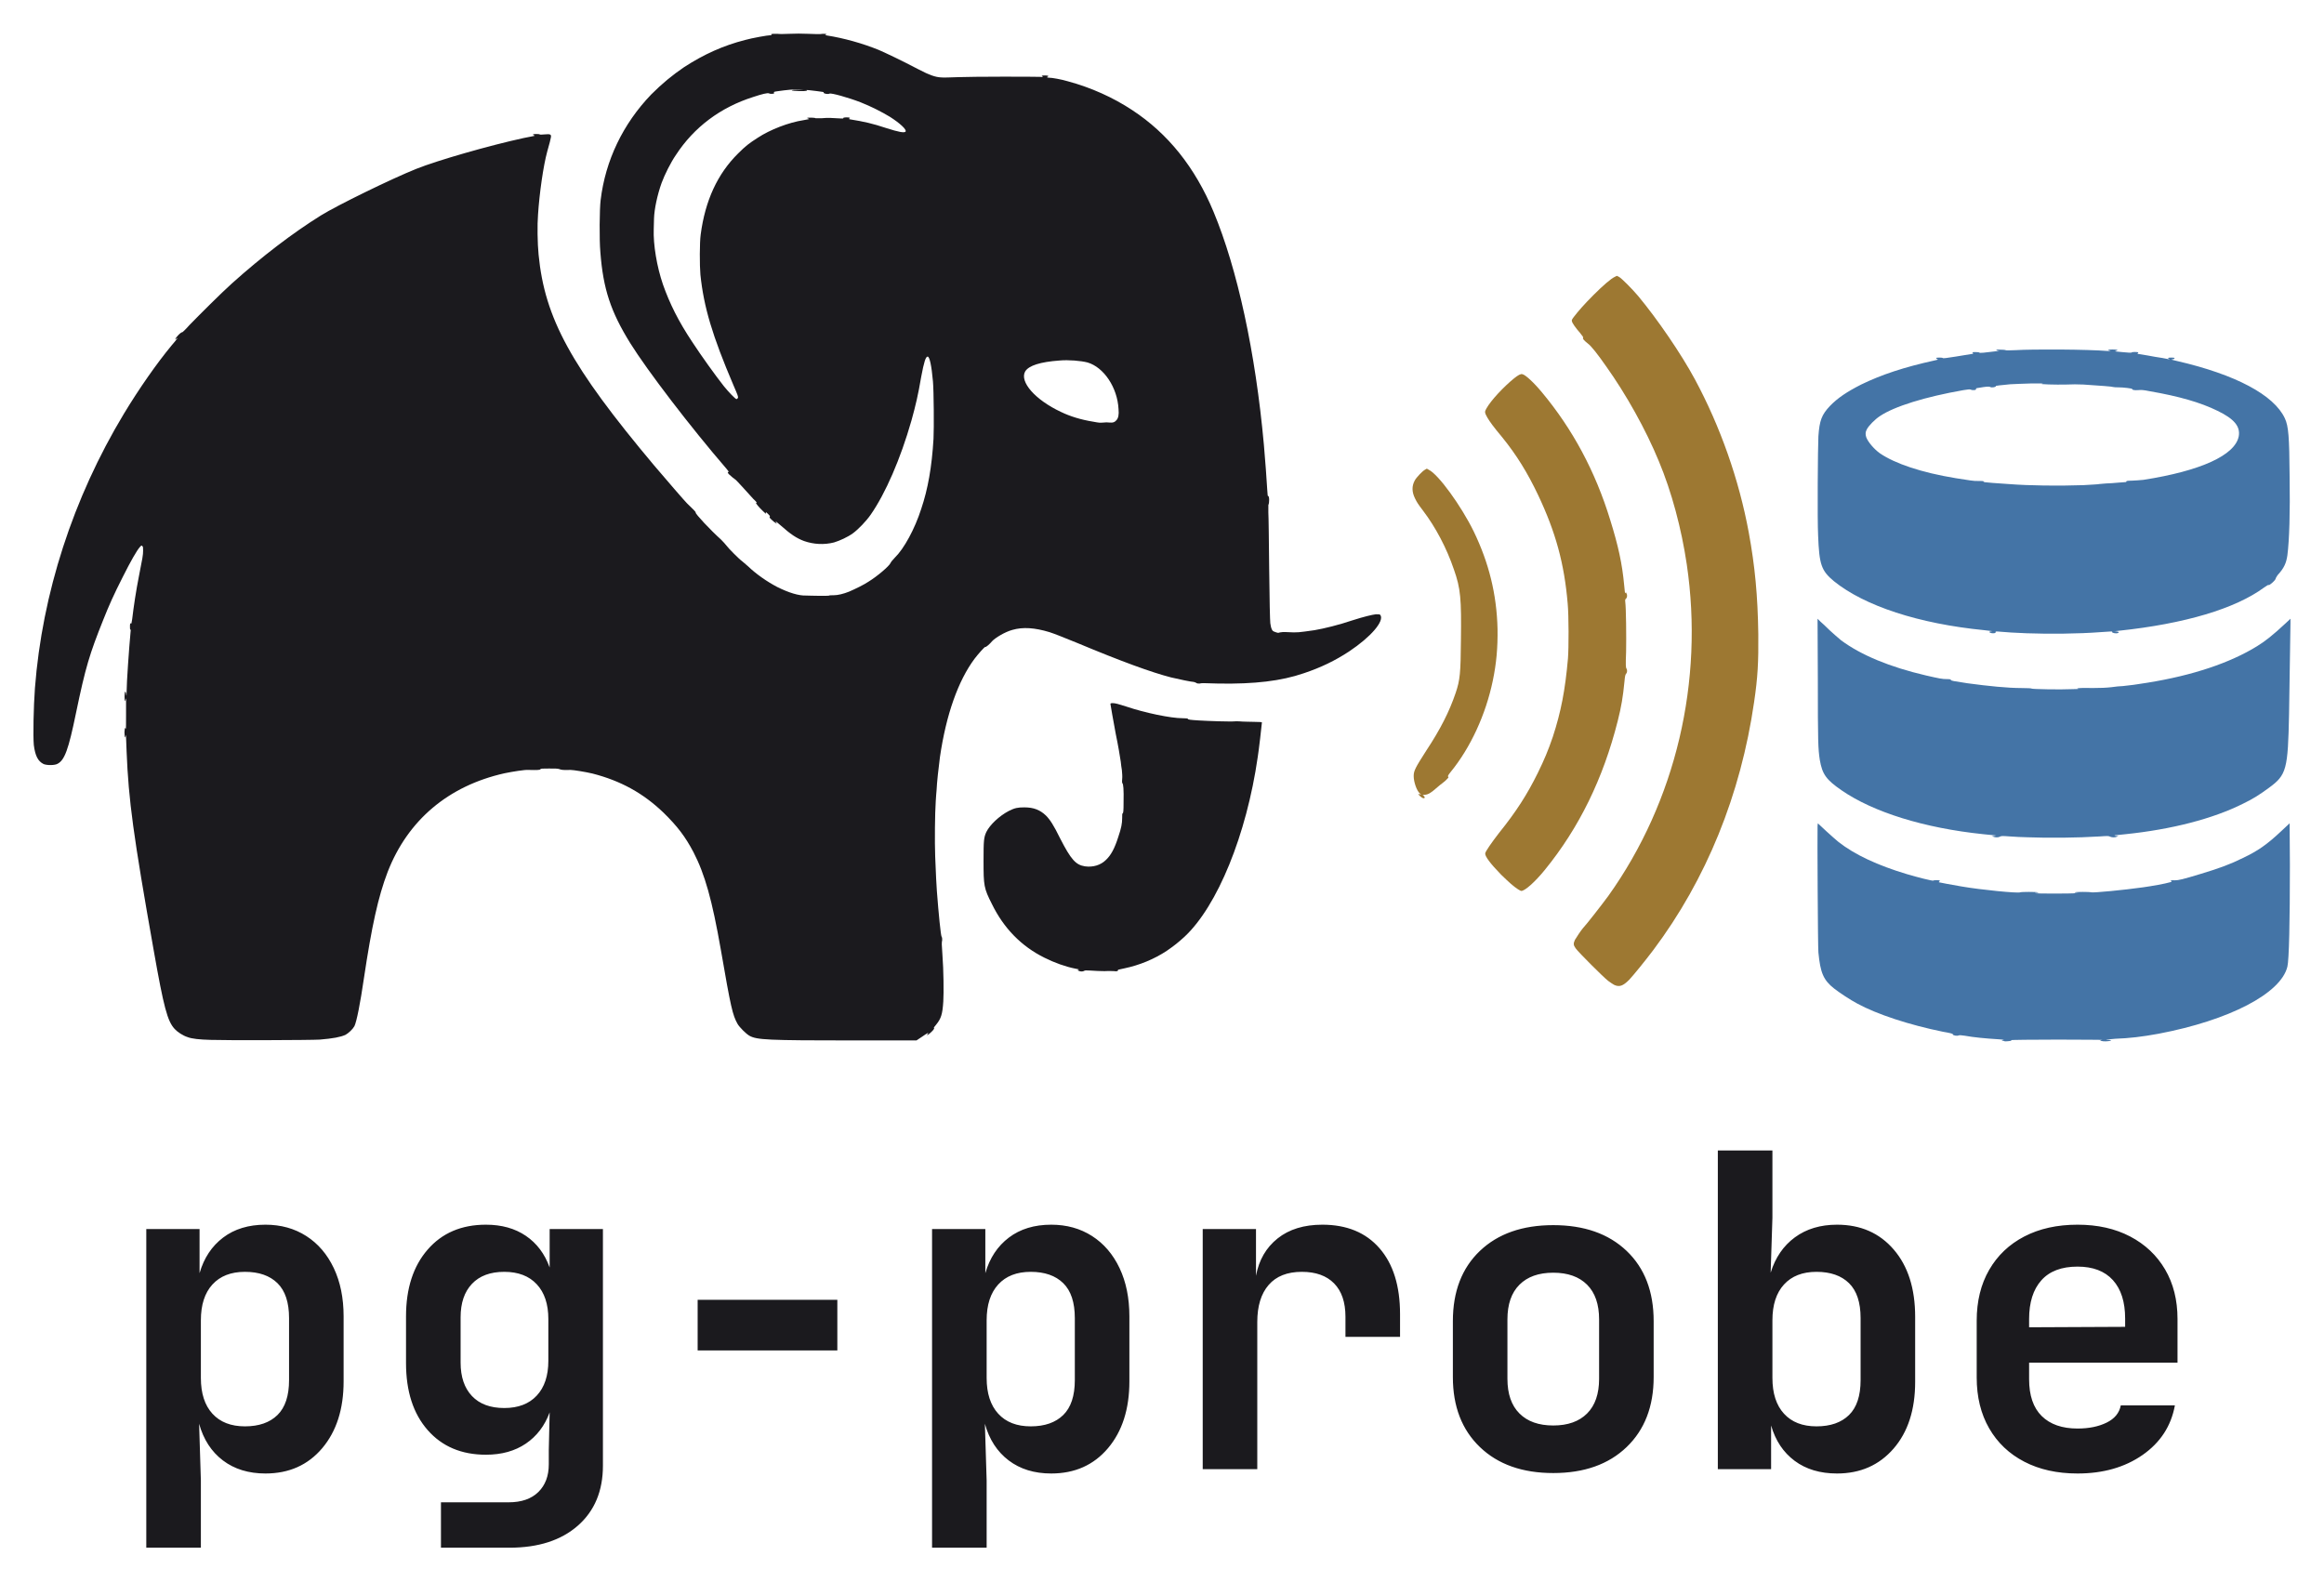
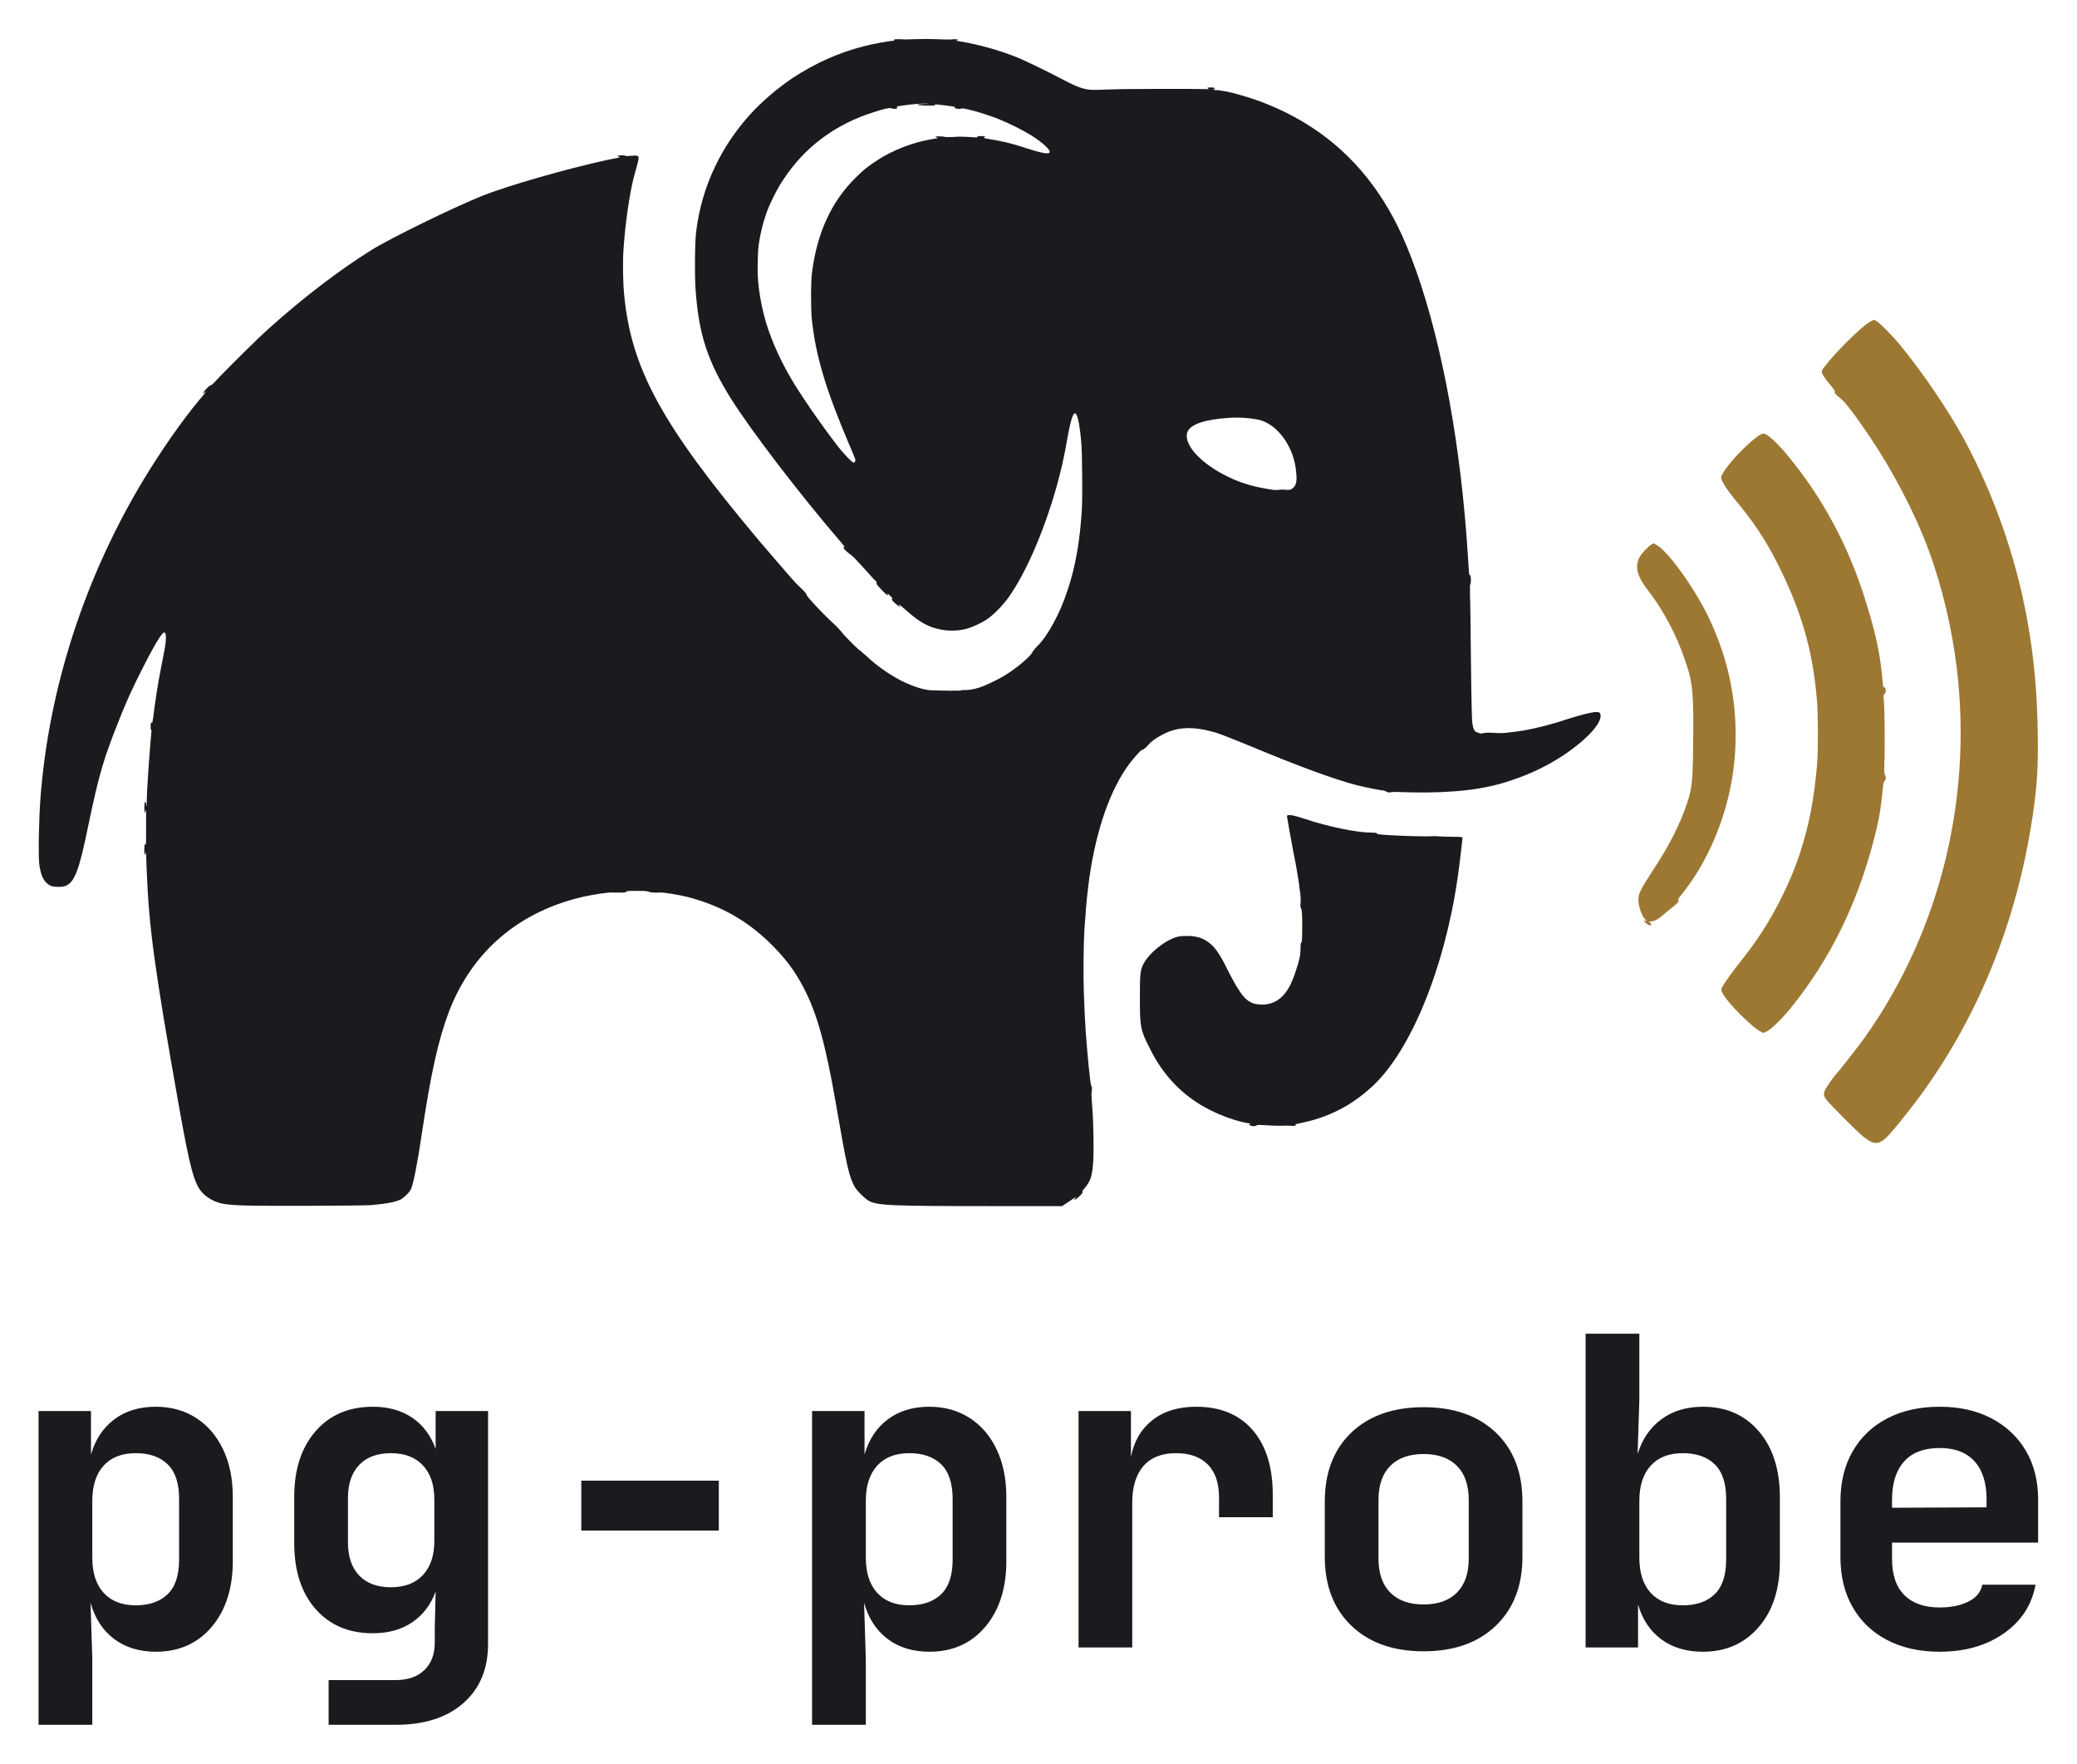
- <svg xmlns="http://www.w3.org/2000/svg" viewBox="621.7 320.2 831.5 565.8" role="img" aria-label="pg-probe">
+ <svg xmlns="http://www.w3.org/2000/svg" viewBox="621.7 320.2 641.2 544.4" role="img" aria-label="pg-probe">
  <path fill="#1b1a1e" fill-rule="evenodd" d="M697.1 692.3C693.1 692.2 690.3 691.9 688.8 691.3C687.2 690.8 685.2 689.5 684.2 688.4C681.6 685.6 680.3 680.7 676.7 660.3C669.4 619.1 667.7 606.6 667 589.2C666.9 586.9 666.8 584.6 666.8 584C666.8 582.9 666.8 582.9 666.6 583.8C666.4 584.2 666.4 584.2 666.3 583.4C666.1 581.9 666.4 579.9 666.7 581C666.8 581.1 666.8 578.7 666.8 575.6C666.8 572.5 666.8 570 666.8 570.1C666.7 570.2 666.6 570.5 666.6 570.8C666.4 571.2 666.4 571.2 666.3 570.4C666.2 569.4 666.3 567.7 666.5 567.7C666.6 567.7 666.7 567.9 666.8 568.3C666.9 569.5 667 569.4 667 567.8C667 564.4 667.9 551.8 668.4 546.5C668.5 545.8 668.5 545.5 668.4 545.5C668.2 545.5 668.2 545.1 668.2 544.4C668.2 543.3 668.3 543.1 668.6 543.3C668.7 543.5 668.8 543 669 541.7C669.5 537.4 670.4 531.4 671.4 526.4C672.7 519.8 672.9 518.9 672.9 517.2C672.9 516.1 672.9 515.8 672.6 515.6C672.4 515.3 672.3 515.3 671.7 516C670.7 517.1 668.5 520.9 665.6 526.7C662.4 533 660.7 536.8 658.6 542.1C653.8 554.1 652.3 558.9 648.9 575.3C646.2 588.5 644.8 592.2 642.3 593.5C641.3 594.1 638.5 594.1 637.3 593.6C635.3 592.6 634.3 590.7 633.8 586.8C633.5 583.6 633.7 573.1 634.2 566.4C636.8 532.6 647.8 498.5 666 468.3C671.5 459.2 677.8 450.2 683.1 443.8C685.1 441.5 685.7 440.6 684.8 441.4C684.3 441.9 684.3 441.6 684.8 440.9C685.6 439.9 686.6 439 686.9 439.1C687 439.1 688 438.2 689.5 436.5C692.9 433 700.9 425 704.7 421.6C715.4 412 726.4 403.6 736.5 397.3C742.3 393.7 761.7 384.2 770.7 380.6C778.2 377.6 796.6 372.3 809 369.6C811.2 369.2 812.9 368.8 813 368.8C813 368.7 812.9 368.6 812.7 368.6C812.5 368.5 812.4 368.4 812.4 368.3C812.6 368.1 814.6 368.1 814.8 368.3C814.9 368.4 815.5 368.4 816.4 368.3C817.5 368.2 818.1 368.2 818.4 368.3C819.1 368.6 819.1 368.7 817.5 374.4C816.1 379.5 814.7 389.3 814.2 397C813.9 400.6 814 407.3 814.4 411.3C816.6 434.1 826 451.3 855.7 486.7C860.8 492.7 866.6 499.4 867.5 500.3C869.8 502.5 870.7 503.4 870.6 503.6C870.4 504 875.9 509.9 879.7 513.3C880.4 514 881.3 515 881.6 515.4C882.2 516.3 886.4 520.5 887.2 521C887.4 521.1 888.3 522 889.3 522.8C892.2 525.6 896.1 528.3 899.7 530.2C903.9 532.3 907.5 533.4 910.1 533.3C910.7 533.3 912.8 533.4 914.8 533.4C916.8 533.4 918.4 533.4 918.4 533.3C918.5 533.2 919.1 533.2 919.9 533.2C921.5 533.2 923.5 532.7 925.5 531.9C927.6 531 930.9 529.4 932.5 528.3C935.6 526.4 939.8 522.8 940.3 521.7C940.4 521.4 941.1 520.5 941.9 519.7C945.1 516.6 949 509.5 951.3 502.3C953.7 495.2 955.1 487.3 955.7 477.2C955.9 473.4 955.8 460 955.5 456.7C955 451 954.3 447.8 953.6 447.8C952.9 447.8 952.3 449.7 951.3 455C950.2 461.5 949.3 465.3 947.8 470.7C943.9 484.4 938.5 496.8 933.2 504.4C931.6 506.7 928.8 509.6 926.9 511C925 512.4 922.1 513.7 920.1 514.3C916.6 515.2 912.8 515 909.4 513.8C906.7 512.8 904.6 511.4 901 508.2C900 507.3 899.2 506.7 899.2 506.8C899.2 506.8 899.3 507 899.4 507.2C900 507.8 899.5 507.6 898.6 506.9C897.2 505.7 896.9 505.4 897.1 505.1C897.3 504.9 897.1 504.7 896.5 504.1C895.8 503.5 895.7 503.3 895.7 503.6C895.8 503.8 895.8 504 895.7 504C895.6 504 893.5 502 892.8 501.1C892.1 500.2 892 500 892.5 500.1C892.6 500.2 892.1 499.5 891.2 498.7C890.4 497.8 888.7 495.9 887.3 494.4C886 493 884.9 491.8 884.8 491.8C884.6 491.7 883.2 490.6 882.5 489.9C882 489.4 881.9 488.9 882.5 489.1C882.6 489.2 882.2 488.6 881.6 487.9C868.9 473.2 853.3 452.8 847.2 443C840.2 431.7 837.5 423.6 836.5 410.4C836.1 406 836.2 394.9 836.6 391.8C838.3 377.6 844.6 364.5 854.7 354C858.6 350.1 862.1 347.2 866.5 344.2C873.6 339.6 880.5 336.5 888.3 334.5C890.8 333.8 896.4 332.8 897.4 332.8C897.8 332.8 897.8 332.8 897.7 332.6C897.5 332.4 897.6 332.4 898.3 332.3C898.7 332.3 899.5 332.3 899.9 332.3C900.4 332.4 902.2 332.4 904.1 332.3C906.4 332.2 908.4 332.2 910.8 332.3C912.7 332.4 914.6 332.4 915.1 332.4C915.6 332.3 916.3 332.3 916.8 332.3C917.5 332.4 917.6 332.5 917.2 332.6C916.8 332.8 916.8 332.8 917.6 332.9C923.4 333.8 930.4 335.7 936.4 338.2C939.1 339.4 943.8 341.6 950.3 345C954.3 347.1 956.4 347.8 958.4 347.9C959.1 348 961.9 347.9 964.6 347.8C969.5 347.6 991 347.6 993.7 347.7C994.9 347.8 995 347.8 994.7 347.6C994.2 347.3 994.4 347.2 995.6 347.2C996.6 347.2 997.1 347.4 996.6 347.6C996.1 347.8 996.3 348 997 348C998.1 348 1001.5 348.6 1003.8 349.3C1012 351.5 1020 355.1 1026.8 359.6C1039.6 368 1049.3 380.1 1055.9 396C1064.4 416.4 1070.9 446.2 1073.9 479.3C1074.4 484.7 1074.9 492.1 1075.1 495.4C1075.2 497.3 1075.3 497.8 1075.4 497.7C1075.9 497.6 1075.9 500.2 1075.5 500.9C1075.5 501 1075.5 502.3 1075.5 503.6C1075.6 505 1075.7 514.1 1075.8 524C1075.9 535.1 1076.1 542.4 1076.2 543.2C1076.3 544 1076.5 544.9 1076.7 545.3C1077 546 1077.2 546.1 1078.1 546.4C1078.9 546.7 1079.1 546.7 1079.6 546.5C1080.1 546.4 1080.9 546.3 1082.4 546.4C1086 546.6 1086.3 546.5 1092 545.7C1095.5 545.1 1100.8 543.8 1105.5 542.2C1109.9 540.8 1112.5 540.2 1114 540C1115.2 540 1115.3 540 1115.6 540.3C1117 542.5 1112.2 548.1 1104.4 553.3C1099.4 556.6 1094.2 559.1 1088.2 561.1C1080.1 563.9 1070.5 565 1057.8 564.8C1051.5 564.6 1051.8 564.6 1050.9 564.8C1050.3 564.8 1050 564.8 1049.6 564.5C1049.2 564.3 1048.8 564.2 1048.7 564.2C1048 564.2 1043.6 563.3 1040.7 562.6C1033.7 560.8 1023 556.9 1007.2 550.3C1001.3 547.9 999.3 547.1 997.2 546.4C991.9 544.8 987.7 544.5 983.9 545.6C981.3 546.3 977.8 548.4 976.6 549.7C975.9 550.6 974.4 551.9 974.2 551.7C974 551.6 971.7 554.2 970.4 555.9C964.5 563.8 960.2 576 958 591.1C957.5 594.8 956.9 600.4 956.8 602.9C956.7 603.7 956.6 605.5 956.5 606.9C956.2 611.3 956.1 621.5 956.3 626.7C956.6 634.9 956.7 635.3 956.9 639C957.5 647 958.3 655 958.6 655.4C958.8 655.7 958.8 656 958.8 656.6C958.6 657.6 958.6 657.9 958.9 662.1C959.3 667.1 959.4 675.5 959.2 678.6C958.9 683.2 958.4 684.7 956.6 686.9C955.9 687.7 955.7 688 955.9 688.1C956.1 688.3 955.3 689.2 954.1 690.2C953.4 690.7 953.1 690.7 953.6 690.2C954.2 689.5 953.7 689.7 951.7 691.1L949.6 692.5L927.8 692.5C895.9 692.5 892.5 692.3 889.8 690.8C888.6 690.1 886.3 687.8 885.6 686.6C883.8 683.4 883.2 680.8 879.6 660C876.5 642.3 873.9 633 869.8 625.1C866.9 619.6 864.1 615.9 859.1 611C851.8 604 843.8 599.6 833.7 597C831.2 596.4 826.8 595.7 825.8 595.7C823.4 595.8 822.5 595.7 821.8 595.4C821.2 595.2 820.4 595.2 818.1 595.2C815.5 595.2 815.2 595.2 815 595.5C814.9 595.7 814 595.8 810.7 595.7C809.5 595.6 805.1 596.3 802.2 596.9C782.1 601.4 767.6 613.7 760.4 632.2C757 641.1 754.7 651.6 751.9 670.3C750.6 679.2 749.3 685.8 748.5 687.4C747.9 688.5 746.4 689.9 745.3 690.5C743.5 691.3 740.9 691.8 736.1 692.2C733 692.4 702.4 692.5 697.1 692.3ZM1007.7 667.6L1007.2 667.4L1007.6 667.2C1007.9 667.1 1007.7 667 1006.4 666.8C1002.9 666.1 999 664.7 995.4 662.9C987.1 658.8 980.8 652.3 976.6 643.7C973.7 638 973.6 637.1 973.6 628.2C973.6 620.9 973.7 619.9 974.6 617.9C975.9 615.3 979.2 612.2 982.6 610.4C984.8 609.3 985.8 609.1 988.2 609.1C991.5 609.1 993.8 610 995.9 612C997.4 613.5 998.7 615.5 1001 620.2C1004.9 627.8 1006.6 629.7 1009.9 630.2C1012.7 630.6 1015.5 629.8 1017.4 627.9C1019.2 626.2 1020.5 623.8 1021.8 619.7C1022.9 616.5 1023.2 614.8 1023.2 612.9C1023.2 611.7 1023.2 611.3 1023.4 611.2C1023.6 611.1 1023.7 610.5 1023.7 607.2C1023.8 602.7 1023.6 600.7 1023.3 600.5C1023.2 600.4 1023.1 600 1023.2 599C1023.3 598.1 1023.2 596.9 1023.1 595.8C1022.9 594.9 1022.8 593.5 1022.7 592.8C1022.4 590.8 1021.8 587.1 1020.9 582.8C1020.1 578.4 1019 572.4 1019 572.1C1019 571.9 1019.2 571.8 1019.8 571.8C1020.7 571.8 1021.8 572.1 1024.6 573C1031.4 575.3 1040.6 577.2 1044.8 577.2C1046.1 577.2 1046.7 577.3 1046.7 577.4C1046.7 577.7 1047.4 577.8 1050.7 578C1053.9 578.2 1062.3 578.5 1063.8 578.3C1064.5 578.3 1065.6 578.3 1066.3 578.4C1067 578.4 1068.8 578.5 1070.4 578.5C1072.5 578.5 1073.2 578.6 1073.2 578.7C1073.2 579.2 1072 589.4 1071.7 591.1C1067.7 618.9 1057.3 644.4 1045.5 655.4C1043.2 657.5 1041.8 658.6 1039.2 660.4C1034.7 663.4 1029.3 665.6 1024 666.7C1021.7 667.2 1021.6 667.2 1021.7 667.3C1021.9 667.6 1021.2 667.9 1020.4 667.7C1020.1 667.7 1018.5 667.6 1016.9 667.7C1015.4 667.7 1013.2 667.6 1012 667.5C1010.3 667.4 1009.9 667.4 1009.6 667.6C1009.2 667.9 1008.2 667.9 1007.7 667.6ZM1016.5 471.4C1017.1 471.3 1018 471.3 1018.7 471.4C1020 471.5 1020.5 471.3 1021.2 470.5C1021.8 469.8 1022.1 468.6 1021.9 466.6C1021.5 458.8 1016.6 451.6 1010.8 449.9C1008.5 449.3 1004 448.9 1000.8 449.2C993.9 449.7 989.8 451 988.5 453.1C986.4 456.8 992.1 463.3 1001.3 467.6C1004.6 469.2 1008.5 470.4 1012.9 471.1C1015 471.5 1015.2 471.5 1016.5 471.4ZM885.7 462.6C885.9 462.2 885.7 461.7 884.1 458C876.6 440.4 873.5 430.1 872.3 418.5C872 415.2 872 406.9 872.4 404.1C874 392 878.4 382.4 885.8 375.1C888.5 372.4 889.7 371.5 892.8 369.5C897.2 366.6 903.9 364 909.2 363.2C909.9 363.1 910.6 362.9 910.8 362.9L911.2 362.8L910.9 362.6C910.6 362.6 910.5 362.5 910.5 362.4C910.7 362.2 913.4 362.3 913.5 362.5C913.5 362.5 914.5 362.5 915.8 362.5C917.7 362.3 919.7 362.4 922.7 362.6C923.3 362.6 923.7 362.6 923.5 362.6C923.1 362.4 923.6 362.2 924.6 362.2C925.7 362.2 926.1 362.4 925.6 362.6C925.3 362.8 925.4 362.8 925.8 362.9C930.8 363.7 933.9 364.4 938.7 366C943.4 367.5 945.2 367.8 945.7 367.3C946.2 366.6 943.7 364.3 940.1 362C937.3 360.3 933.4 358.3 929.6 356.8C925.2 355.1 919.1 353.4 918.5 353.7C917.9 354 916.2 353.7 916.4 353.3C916.5 353.1 916.2 353.1 914 352.8C911.8 352.5 909.8 352.3 910.3 352.5C911.2 352.8 908.2 352.9 905.9 352.7C904.3 352.6 904.9 352.3 907.2 352.3L909.2 352.3L907.7 352.2C905.9 352.1 903 352.4 900.2 352.8C898.7 353 898.4 353.1 898.6 353.3C899.2 353.7 897.6 354 896.8 353.6C896.3 353.4 894.5 353.8 891.2 354.9C879.5 358.6 870 365.7 863.5 375.7C861.7 378.3 859.5 382.7 858.4 385.7C856.9 389.9 855.8 395 855.7 398.4C855.7 399.4 855.6 401.1 855.6 402.2C855.4 407.7 856.7 415.6 858.9 422C861.3 428.8 864.4 435.1 869.4 442.6C872.6 447.5 877.7 454.6 880.7 458.4C882.4 460.5 884.8 463 885.2 463C885.4 463 885.6 462.8 885.7 462.6Z" />
  <path fill="#9d7832" d="M1199.2 672.6C1198.8 672.4 1197.8 671.7 1197.1 671.2C1195.4 669.9 1186.5 661 1185.5 659.6C1184.6 658.4 1184.6 657.8 1185.2 656.5C1185.7 655.6 1187.4 653.1 1188 652.4C1189.4 650.9 1194.7 644.1 1197.2 640.7C1221.3 606.9 1231.4 564 1225.2 522.1C1223.3 509.3 1219.8 496.2 1215.2 485.2C1210.5 473.8 1203.5 461.3 1196.3 451.2C1193.3 446.9 1191 444 1189.9 443.2C1188.4 442 1187.9 441.4 1188.1 441.1C1188.3 440.9 1188 440.6 1187 439.3C1185.5 437.6 1184.2 435.8 1184.1 435.1C1184 434.8 1184.1 434.5 1184.8 433.6C1186.4 431.5 1188.5 429.1 1191.9 425.7C1195.3 422.3 1198.1 419.9 1199.4 419.3L1200.2 418.9L1201 419.3C1201.9 419.8 1205.5 423.4 1207.8 426.1C1214.7 434.4 1223.2 446.8 1228.1 455.9C1237.2 472.8 1243.9 491.8 1247.4 510.8C1249.6 522.8 1250.6 533.3 1250.8 547.1C1250.9 557.1 1250.6 562.6 1249.3 571.4C1244.5 604.6 1232.2 634.9 1213.2 660.2C1210.1 664.3 1206.1 669.2 1204.6 670.8C1202.4 673 1201.1 673.5 1199.2 672.6ZM1164.8 638.4C1163.1 637.3 1161.6 635.9 1158.8 633.2C1154.8 629.1 1152.9 626.5 1153.1 625.5C1153.3 624.7 1155.3 621.8 1158 618.3C1164.2 610.6 1168.1 604.5 1171.9 596.8C1174.2 592.1 1175.6 588.8 1177.3 583.8C1180.2 574.9 1181.7 567.2 1182.7 555.8C1183 552 1183 540.4 1182.6 536.2C1181.4 521.9 1178.3 510.6 1172 497.3C1168.2 489.3 1164.3 483 1159.2 476.7C1156.1 473 1154.8 471.2 1153.9 469.7C1152.9 467.9 1152.8 467.6 1153.5 466.4C1155.1 463.5 1159.7 458.6 1163.4 455.6C1164.9 454.4 1165.8 453.9 1166.4 454.1C1167.5 454.3 1170.6 457.2 1173.4 460.6C1184.4 473.8 1192.5 488.9 1197.8 506.2C1200.7 515.5 1202.1 521.9 1202.8 529.5C1203 532 1203.1 532.6 1203.3 532.4C1203.4 532.1 1203.5 532.1 1203.6 532.5C1204 533 1203.9 534 1203.5 534.4C1203.2 534.6 1203.1 534.8 1203.2 535.6C1203.5 537.8 1203.6 548.1 1203.5 553.4C1203.3 558.3 1203.4 559.1 1203.6 559.4C1204 559.9 1203.9 560.9 1203.5 561.3C1203.2 561.6 1203.1 562.1 1202.9 564.2C1202.4 569.4 1201.8 573.1 1200.5 578.2C1195.3 598.8 1186.7 616.4 1174.4 631.5C1170.9 635.8 1167.3 639 1166 639C1165.8 639 1165.3 638.7 1164.8 638.4ZM1130.3 605.5C1130.1 605.4 1129.7 605 1129.5 604.8L1129.1 604.3L1129.7 604.4L1130.2 604.5L1129.7 604.1C1128.6 603.2 1127.5 600 1127.5 597.9C1127.5 596 1128.1 594.9 1132 588.8C1137.1 581.1 1140.3 574.7 1142.5 568.2C1144.1 563.5 1144.3 561 1144.4 549.4C1144.6 534.4 1144.3 530.8 1141.9 524C1139.3 516.3 1135.3 508.8 1130.9 503C1129 500.5 1128.7 500 1128 498.6C1126.8 496.2 1126.8 494.1 1127.9 492.1C1128.5 491 1130.6 488.8 1131.5 488.3L1132.2 487.9L1132.9 488.3C1136.3 489.9 1144.5 501.2 1149 510.4C1154.4 521.6 1157.2 532.8 1157.5 545.2C1157.6 552 1157.1 557.6 1155.8 563.8C1153.3 575.8 1147.9 587.7 1140.6 596.6C1139.8 597.6 1139.7 597.9 1139.8 598.1C1140 598.3 1140 598.4 1139.7 598.7C1139.3 599.2 1138.4 600 1137.7 600.5C1137.4 600.7 1136.4 601.5 1135.5 602.3C1133.7 603.9 1132.7 604.5 1131.5 604.6L1130.7 604.7L1131.1 605C1131.9 605.7 1131.2 606.2 1130.3 605.5Z" />
-   <path fill="#4474a6" fill-rule="evenodd" d="M1338.9 692.8C1338.8 692.7 1338.5 692.6 1338.2 692.6C1337.8 692.4 1337.8 692.4 1338.5 692.3C1339 692.3 1338.6 692.2 1337 692.1C1332.1 691.8 1327.9 691.4 1324.6 690.8C1323.4 690.6 1322.7 690.6 1322.5 690.7C1321.9 691 1320.3 690.7 1320.4 690.3C1320.5 690.1 1319.3 689.8 1316.9 689.4C1304.7 686.9 1293.4 683.2 1286.2 679.3C1283.9 678.1 1279.8 675.4 1277.9 673.9C1274.1 670.9 1273 668.3 1272.3 661C1272.1 659.1 1271.9 618.1 1272 615.7L1272.1 614.8L1275.1 617.6C1276.7 619.1 1278.7 620.8 1279.4 621.4C1285.2 626 1293.6 629.9 1304 633C1307.7 634.1 1313.2 635.5 1313.4 635.3C1313.6 635.1 1315.6 635.1 1315.7 635.3C1315.8 635.4 1315.7 635.5 1315.6 635.6C1315.4 635.7 1315.4 635.8 1315.4 635.9C1315.6 636 1320.1 636.8 1323.5 637.4C1330.4 638.6 1343.7 639.9 1344.5 639.5C1344.9 639.3 1350.2 639.3 1350.8 639.5C1351.2 639.6 1351.1 639.6 1350.5 639.7C1350.2 639.7 1349.8 639.7 1349.8 639.8C1349.8 640 1363.1 640 1364.5 639.8L1365.4 639.7L1364.6 639.7C1364 639.7 1363.8 639.6 1364.1 639.5C1364.5 639.3 1369.3 639.3 1369.9 639.5C1370.8 639.7 1381.5 638.7 1388.5 637.7C1391.4 637.3 1396.5 636.4 1398.1 635.9C1398.7 635.8 1398.8 635.7 1398.6 635.6C1398 635.3 1398.6 635.1 1399.8 635.2C1401.2 635.2 1402.5 634.9 1409.1 632.9C1415.8 630.9 1420 629.3 1424.2 627.2C1429.5 624.7 1432.8 622.4 1437.8 617.7L1440.9 614.8L1441 629.7C1441 649.9 1440.7 663.7 1440.1 666.1C1437.8 675.7 1419.3 685.3 1394 690.1C1388 691.2 1383.7 691.7 1378.5 691.9C1375.8 692.1 1374.3 692.3 1376 692.3C1376.6 692.3 1377 692.4 1377 692.5C1377 692.7 1375.3 692.9 1374.2 692.8C1372.9 692.6 1372.8 692.4 1373.9 692.3C1374.5 692.3 1367.3 692.2 1358 692.2C1348.7 692.2 1341.1 692.3 1341.2 692.4C1341.3 692.4 1341.4 692.5 1341.3 692.6C1341.1 692.7 1339.2 692.9 1338.9 692.8ZM1347.1 619.8C1345.3 619.8 1342.5 619.6 1340.8 619.5C1338.1 619.3 1337.7 619.3 1337.2 619.6C1336.7 619.9 1335.5 619.9 1334.9 619.6L1334.4 619.4L1335.2 619.3L1335.9 619.2L1335.3 619.1C1335 619.1 1333.2 618.9 1331.3 618.7C1310.1 616.5 1291.9 610.8 1280.6 603C1275.1 599.2 1273.7 597.3 1272.8 592.1C1272.2 588.1 1272.1 586 1272.1 563.4L1272 541.6L1273 542.6C1273.6 543.1 1275.1 544.5 1276.3 545.7C1277.5 546.8 1279.3 548.4 1280.4 549.3C1287.5 554.6 1297.9 558.9 1310.8 561.9C1315.6 563 1316.6 563.2 1318.2 563.2C1319.4 563.2 1319.7 563.3 1319.7 563.5C1319.8 563.8 1320.4 563.9 1325.7 564.7C1333.1 565.7 1340 566.4 1344.9 566.4C1347.3 566.4 1348.6 566.5 1348.6 566.6C1348.8 566.8 1358.9 567 1362.9 566.8C1364.6 566.8 1365.7 566.7 1365.3 566.7C1364.8 566.6 1364.8 566.6 1365.1 566.5C1365.4 566.4 1367.5 566.3 1370.1 566.4C1373.3 566.4 1375.3 566.3 1377.1 566.1C1378.5 565.9 1380.3 565.7 1381.2 565.7C1383.4 565.5 1386.4 565.1 1390 564.5C1406.2 561.9 1419.6 557.4 1429.3 551.4C1432.1 549.7 1435 547.4 1439.5 543.2L1441.2 541.6L1441.2 543.3C1441.2 545.1 1440.9 561.1 1440.7 575.6C1440.3 595.6 1439.8 597.5 1433.5 602.1C1430.1 604.6 1427.9 606 1424.4 607.7C1413.5 613.2 1398.6 617 1382.2 618.7C1380.2 618.9 1378.5 619.1 1378.3 619.1C1378.2 619.2 1378.4 619.3 1378.8 619.3L1379.6 619.4L1379.1 619.6C1378.5 619.9 1377.4 619.9 1376.7 619.6C1376.2 619.3 1375.8 619.3 1373 619.5C1365 620 1354.6 620.1 1347.1 619.8ZM1346.8 546.8C1343.4 546.7 1338.9 546.4 1336.8 546.2C1336 546.1 1335.7 546.2 1335.7 546.3C1336 546.8 1334.6 547 1333.8 546.6C1333.2 546.4 1333.4 546.2 1334.1 546.1C1335 546.1 1334.5 546 1331.7 545.7C1308.2 543.4 1288.8 537 1277.9 528.2C1273.3 524.4 1272.6 522.2 1272.2 511.8C1271.9 506 1272.1 480.1 1272.3 476.3C1272.7 470.6 1273.5 468.6 1276.4 465.5C1279.2 462.6 1282.5 460.4 1287.6 457.8C1294.8 454.3 1302.8 451.6 1314.2 449.1C1315.2 448.9 1315.2 448.9 1314.8 448.7C1314.5 448.5 1314.4 448.4 1314.4 448.3C1314.6 448.1 1316.6 448.1 1316.8 448.3C1316.9 448.5 1318.2 448.3 1321.4 447.8C1323.9 447.4 1326.4 447 1326.9 446.9C1327.7 446.8 1327.8 446.8 1327.6 446.6C1327.5 446.5 1327.4 446.3 1327.4 446.3C1327.6 446.1 1329.6 446.2 1329.8 446.3C1329.9 446.5 1330.4 446.5 1331.4 446.4C1332.3 446.3 1333.8 446.1 1334.9 446C1336.8 445.8 1337.6 445.7 1336.7 445.7C1336.4 445.7 1336.1 445.6 1336 445.5C1335.8 445.4 1336 445.3 1336.6 445.3C1338 445.3 1339.2 445.4 1339.3 445.5C1339.4 445.6 1340.7 445.6 1342.7 445.5C1349.3 445.1 1368.4 445.2 1375.9 445.8C1377.1 445.8 1377.2 445.8 1376.2 445.6C1375.8 445.4 1375.8 445.4 1376.6 445.3C1377.7 445.2 1379.3 445.3 1379.3 445.5C1379.3 445.6 1379 445.7 1378.6 445.8C1378.1 445.9 1378.5 446 1381.1 446.2C1383.3 446.4 1384.3 446.5 1384.4 446.3C1384.6 446.1 1386.6 446.1 1386.7 446.3C1386.8 446.4 1386.7 446.6 1386.6 446.6C1386.2 446.8 1386.2 446.8 1390.1 447.4C1391.6 447.7 1394 448.1 1395.4 448.3C1397.7 448.8 1398.6 448.9 1397.7 448.6C1397.5 448.5 1397.4 448.4 1397.4 448.3C1397.6 448.1 1399.6 448.1 1399.7 448.3C1399.9 448.5 1399.3 448.8 1398.7 448.8C1398.5 448.9 1399.4 449.1 1400.7 449.4C1421.5 454.2 1435.3 461.5 1439.2 469.9C1440.5 472.7 1440.8 476.4 1440.9 490.8C1441.1 503.5 1440.8 513.5 1440.1 518.9C1439.7 521.7 1438.9 523.5 1436.6 526C1436.2 526.6 1435.9 527.1 1435.9 527.2C1436 527.4 1435.2 528.4 1434.1 529.2C1433.7 529.5 1433.4 529.7 1433.4 529.5C1433.3 529.4 1432.7 529.8 1431.8 530.4C1421.5 538 1403.4 543.4 1379.8 545.9C1378.1 546.1 1377.8 546.1 1378.6 546.1C1379.7 546.2 1380.1 546.4 1379.5 546.7C1378.9 547 1377.2 546.7 1377.4 546.3C1377.5 546.1 1377.3 546.1 1373.2 546.4C1365.4 547 1354.8 547.1 1346.8 546.8ZM1367.1 493.8C1370.2 493.6 1372.7 493.5 1372.8 493.4C1372.9 493.4 1373.9 493.3 1375.1 493.2C1376.3 493.2 1378.3 493 1379.6 492.9C1381 492.8 1382.1 492.7 1382.3 492.7C1382.4 492.7 1382.5 492.6 1382.5 492.5C1382.4 492.3 1382.9 492.2 1384.3 492.2C1385.4 492.2 1387.3 492 1388.6 491.9C1409.1 488.7 1421.4 483.1 1422.7 476.3C1423.3 472.8 1421.1 470.1 1415.1 467.2C1409 464.2 1401.3 462 1390.9 460.2C1388.5 459.7 1387.7 459.7 1386.7 459.8C1385.4 459.9 1384.4 459.7 1384.6 459.4C1384.7 459.2 1381.4 458.8 1379.6 458.8C1378.9 458.8 1378.2 458.8 1377.9 458.7C1377.4 458.5 1373.1 458.2 1367.1 457.8C1365.4 457.7 1362.7 457.7 1361 457.8C1357.4 457.9 1350.4 457.7 1352.5 457.5C1353.2 457.4 1351.5 457.4 1348.7 457.4C1345.9 457.5 1342.4 457.6 1340.9 457.7C1339.4 457.9 1337.7 458 1337 458.1C1336.3 458.2 1335.7 458.3 1335.8 458.3C1336 458.7 1334.4 459 1333.8 458.7C1333.6 458.5 1332.9 458.5 1331.4 458.7C1328.9 459.1 1328.6 459.1 1328.7 459.3C1329 459.8 1327.5 460 1326.8 459.6C1326.4 459.5 1325.9 459.5 1324.2 459.8C1310.5 462.2 1299.5 465.6 1294.3 469.1C1292.6 470.2 1290.2 472.6 1289.6 473.9C1289.1 474.8 1289.1 475.6 1289.4 476.6C1290 478.3 1292.2 480.9 1294.3 482.4C1299.7 486.1 1309.2 489.3 1321.4 491.3C1325.7 492 1328.3 492.4 1329.2 492.3C1330.7 492.3 1331.5 492.3 1331.4 492.5C1331.3 492.7 1331.8 492.8 1334.6 493C1336 493.1 1338.5 493.3 1340.3 493.4C1347.9 494 1358.3 494.1 1367.1 493.8Z" />
-   <path fill="#1b1a1e" d="M674.04 874.01V759.99H693.1V775.77Q695.44 767.65 701.53 763.04Q707.62 758.43 716.68 758.43Q724.96 758.43 731.29 762.49Q737.61 766.55 741.13 773.97Q744.64 781.39 744.64 791.23V814.5Q744.64 829.34 736.99 838.4Q729.33 847.46 716.68 847.46Q707.62 847.46 701.45 842.78Q695.28 838.09 692.94 829.66L693.57 849.96V874.01ZM709.34 830.59Q716.84 830.59 720.98 826.53Q725.12 822.47 725.12 814.04V791.86Q725.12 783.42 720.98 779.36Q716.84 775.3 709.34 775.3Q701.84 775.3 697.7 779.83Q693.57 784.36 693.57 792.64V813.26Q693.57 821.53 697.7 826.06Q701.84 830.59 709.34 830.59ZM779.47 874.01V857.77H803.68Q810.55 857.77 814.3 854.1Q818.05 850.43 818.05 844.18V839.03L818.36 825.59Q815.71 832.78 809.85 836.76Q803.99 840.74 795.56 840.74Q782.44 840.74 774.71 831.92Q766.97 823.1 766.97 807.95V791.23Q766.97 776.24 774.71 767.34Q782.44 758.43 795.56 758.43Q803.99 758.43 809.85 762.42Q815.71 766.4 818.36 773.74V759.99H837.42V844.65Q837.42 858.24 828.44 866.13Q819.45 874.01 803.99 874.01ZM802.12 824.03Q809.61 824.03 813.75 819.58Q817.89 815.13 817.89 807.16V792.17Q817.89 784.2 813.75 779.75Q809.61 775.3 802.12 775.3Q794.62 775.3 790.56 779.6Q786.5 783.89 786.5 791.55V807.79Q786.5 815.44 790.56 819.74Q794.62 824.03 802.12 824.03ZM871.31 803.42V785.3H921.29V803.42ZM955.18 874.01V759.99H974.24V775.77Q976.58 767.65 982.67 763.04Q988.76 758.43 997.82 758.43Q1006.1 758.43 1012.43 762.49Q1018.75 766.55 1022.27 773.97Q1025.78 781.39 1025.78 791.23V814.5Q1025.78 829.34 1018.13 838.4Q1010.47 847.46 997.82 847.46Q988.76 847.46 982.59 842.78Q976.42 838.09 974.08 829.66L974.71 849.96V874.01ZM990.48 830.59Q997.98 830.59 1002.12 826.53Q1006.26 822.47 1006.26 814.04V791.86Q1006.26 783.42 1002.12 779.36Q997.98 775.3 990.48 775.3Q982.98 775.3 978.85 779.83Q974.71 784.36 974.71 792.64V813.26Q974.71 821.53 978.85 826.06Q982.98 830.59 990.48 830.59ZM1052.02 845.9V759.99H1071.08V776.71Q1072.64 768.27 1078.81 763.35Q1084.98 758.43 1094.82 758.43Q1107.94 758.43 1115.28 766.87Q1122.62 775.3 1122.62 790.45V798.57H1103.09V791.39Q1103.09 783.58 1099.03 779.44Q1094.97 775.3 1087.48 775.3Q1079.67 775.3 1075.61 779.99Q1071.54 784.67 1071.54 793.26V845.9ZM1177.44 847.3Q1160.88 847.3 1151.2 838.01Q1141.52 828.72 1141.52 812.94V792.95Q1141.52 777.02 1151.2 767.8Q1160.88 758.59 1177.44 758.59Q1194 758.59 1203.68 767.8Q1213.36 777.02 1213.36 792.95V812.94Q1213.36 828.72 1203.68 838.01Q1194 847.3 1177.44 847.3ZM1177.44 830.28Q1185.25 830.28 1189.55 825.98Q1193.84 821.69 1193.84 813.57V792.33Q1193.84 784.2 1189.55 779.91Q1185.25 775.61 1177.44 775.61Q1169.63 775.61 1165.34 779.91Q1161.04 784.2 1161.04 792.33V813.57Q1161.04 821.69 1165.34 825.98Q1169.63 830.28 1177.44 830.28ZM1278.96 847.46Q1269.9 847.46 1263.81 842.93Q1257.72 838.4 1255.38 830.28V845.9H1236.32V731.88H1255.85V755.93L1255.22 775.61Q1257.72 767.49 1263.89 762.96Q1270.06 758.43 1278.96 758.43Q1291.62 758.43 1299.27 767.34Q1306.92 776.24 1306.92 791.39V814.66Q1306.92 829.66 1299.19 838.56Q1291.46 847.46 1278.96 847.46ZM1271.62 830.59Q1279.12 830.59 1283.26 826.53Q1287.4 822.47 1287.4 814.04V791.86Q1287.4 783.42 1283.26 779.36Q1279.12 775.3 1271.62 775.3Q1264.13 775.3 1259.99 779.83Q1255.85 784.36 1255.85 792.64V813.26Q1255.85 821.53 1259.99 826.06Q1264.13 830.59 1271.62 830.59ZM1365.02 847.46Q1354.09 847.46 1345.97 843.24Q1337.85 839.03 1333.4 831.3Q1328.94 823.56 1328.94 813.1V792.79Q1328.94 782.33 1333.4 774.6Q1337.85 766.87 1345.97 762.65Q1354.09 758.43 1365.02 758.43Q1375.8 758.43 1383.85 762.65Q1391.89 766.87 1396.34 774.44Q1400.79 782.02 1400.79 792.17V807.79H1347.69V813.72Q1347.69 822.47 1352.22 826.92Q1356.75 831.37 1365.02 831.37Q1371.12 831.37 1375.41 829.26Q1379.71 827.16 1380.49 823.1H1399.85Q1397.82 834.18 1388.3 840.82Q1378.77 847.46 1365.02 847.46ZM1347.69 792.17V795.14L1382.05 794.98V792.01Q1382.05 783.11 1377.68 778.27Q1373.3 773.43 1365.02 773.43Q1356.43 773.43 1352.06 778.35Q1347.69 783.27 1347.69 792.17Z" />
+   <path fill="#1b1a1e" d="M633.6 852.6V755.76H649.79V769.16Q651.78 762.26 656.95 758.35Q662.12 754.43 669.82 754.43Q676.85 754.43 682.23 757.88Q687.6 761.33 690.59 767.63Q693.57 773.93 693.57 782.29V802.06Q693.57 814.66 687.07 822.36Q680.56 830.05 669.82 830.05Q662.12 830.05 656.88 826.08Q651.64 822.09 649.65 814.93L650.19 832.18V852.6ZM663.58 815.72Q669.95 815.72 673.47 812.28Q676.99 808.83 676.99 801.67V782.83Q676.99 775.66 673.47 772.21Q669.95 768.76 663.58 768.76Q657.21 768.76 653.7 772.61Q650.19 776.46 650.19 783.49V801Q650.19 808.03 653.7 811.88Q657.21 815.72 663.58 815.72ZM723.15 852.6V838.81H743.72Q749.55 838.81 752.74 835.69Q755.92 832.58 755.92 827.27V822.89L756.19 811.48Q753.93 817.58 748.96 820.96Q743.98 824.35 736.82 824.35Q725.67 824.35 719.11 816.85Q712.53 809.36 712.53 796.49V782.29Q712.53 769.56 719.11 762Q725.67 754.43 736.82 754.43Q743.98 754.43 748.96 757.82Q753.93 761.2 756.19 767.44V755.76H772.37V827.67Q772.37 839.21 764.75 845.91Q757.11 852.6 743.98 852.6ZM742.39 810.15Q748.75 810.15 752.27 806.37Q755.79 802.59 755.79 795.82V783.09Q755.79 776.32 752.27 772.54Q748.75 768.76 742.39 768.76Q736.02 768.76 732.57 772.41Q729.12 776.06 729.12 782.56V796.36Q729.12 802.86 732.57 806.51Q736.02 810.15 742.39 810.15ZM801.16 792.65V777.25H843.61V792.65ZM872.4 852.6V755.76H888.59V769.16Q890.58 762.26 895.75 758.35Q900.92 754.43 908.62 754.43Q915.65 754.43 921.03 757.88Q926.4 761.33 929.39 767.63Q932.37 773.93 932.37 782.29V802.06Q932.37 814.66 925.87 822.36Q919.36 830.05 908.62 830.05Q900.92 830.05 895.68 826.08Q890.44 822.09 888.45 814.93L888.99 832.18V852.6ZM902.38 815.72Q908.75 815.72 912.27 812.28Q915.79 808.83 915.79 801.67V782.83Q915.79 775.66 912.27 772.21Q908.75 768.76 902.38 768.76Q896.01 768.76 892.51 772.61Q888.99 776.46 888.99 783.49V801Q888.99 808.03 892.51 811.88Q896.01 815.72 902.38 815.72ZM954.66 828.73V755.76H970.84V769.96Q972.17 762.79 977.41 758.61Q982.65 754.43 991.01 754.43Q1002.15 754.43 1008.39 761.6Q1014.62 768.76 1014.62 781.63V788.53H998.03V782.43Q998.03 775.79 994.59 772.28Q991.14 768.76 984.78 768.76Q978.14 768.76 974.69 772.74Q971.24 776.72 971.24 784.02V828.73ZM1061.19 829.92Q1047.12 829.92 1038.9 822.03Q1030.68 814.14 1030.68 800.73V783.75Q1030.68 770.22 1038.9 762.39Q1047.12 754.57 1061.19 754.57Q1075.25 754.57 1083.48 762.39Q1091.7 770.22 1091.7 783.75V800.73Q1091.7 814.14 1083.48 822.03Q1075.25 829.92 1061.19 829.92ZM1061.19 815.46Q1067.82 815.46 1071.47 811.81Q1075.12 808.16 1075.12 801.27V783.23Q1075.12 776.32 1071.47 772.68Q1067.82 769.02 1061.19 769.02Q1054.55 769.02 1050.91 772.68Q1047.26 776.32 1047.26 783.23V801.27Q1047.26 808.16 1050.91 811.81Q1054.55 815.46 1061.19 815.46ZM1147.42 830.05Q1139.72 830.05 1134.55 826.21Q1129.38 822.36 1127.39 815.46V828.73H1111.2V731.88H1127.79V752.31L1127.25 769.02Q1129.38 762.13 1134.62 758.28Q1139.86 754.43 1147.42 754.43Q1158.17 754.43 1164.67 762Q1171.17 769.56 1171.17 782.43V802.19Q1171.17 814.93 1164.6 822.49Q1158.04 830.05 1147.42 830.05ZM1141.18 815.72Q1147.55 815.72 1151.07 812.28Q1154.59 808.83 1154.59 801.67V782.83Q1154.59 775.66 1151.07 772.21Q1147.55 768.76 1141.18 768.76Q1134.82 768.76 1131.3 772.61Q1127.79 776.46 1127.79 783.49V801Q1127.79 808.03 1131.3 811.88Q1134.82 815.72 1141.18 815.72ZM1220.52 830.05Q1211.23 830.05 1204.34 826.47Q1197.44 822.89 1193.66 816.33Q1189.87 809.75 1189.87 800.87V783.62Q1189.87 774.73 1193.66 768.17Q1197.44 761.6 1204.34 758.02Q1211.23 754.43 1220.52 754.43Q1229.67 754.43 1236.51 758.02Q1243.34 761.6 1247.12 768.03Q1250.9 774.47 1250.9 783.09V796.36H1205.8V801.39Q1205.8 808.83 1209.64 812.61Q1213.49 816.39 1220.52 816.39Q1225.7 816.39 1229.34 814.59Q1232.99 812.81 1233.66 809.36H1250.1Q1248.38 818.77 1240.29 824.41Q1232.2 830.05 1220.52 830.05ZM1205.8 783.09V785.61L1234.98 785.48V782.95Q1234.98 775.39 1231.27 771.28Q1227.55 767.17 1220.52 767.17Q1213.22 767.17 1209.51 771.35Q1205.8 775.53 1205.8 783.09Z" />
</svg>
